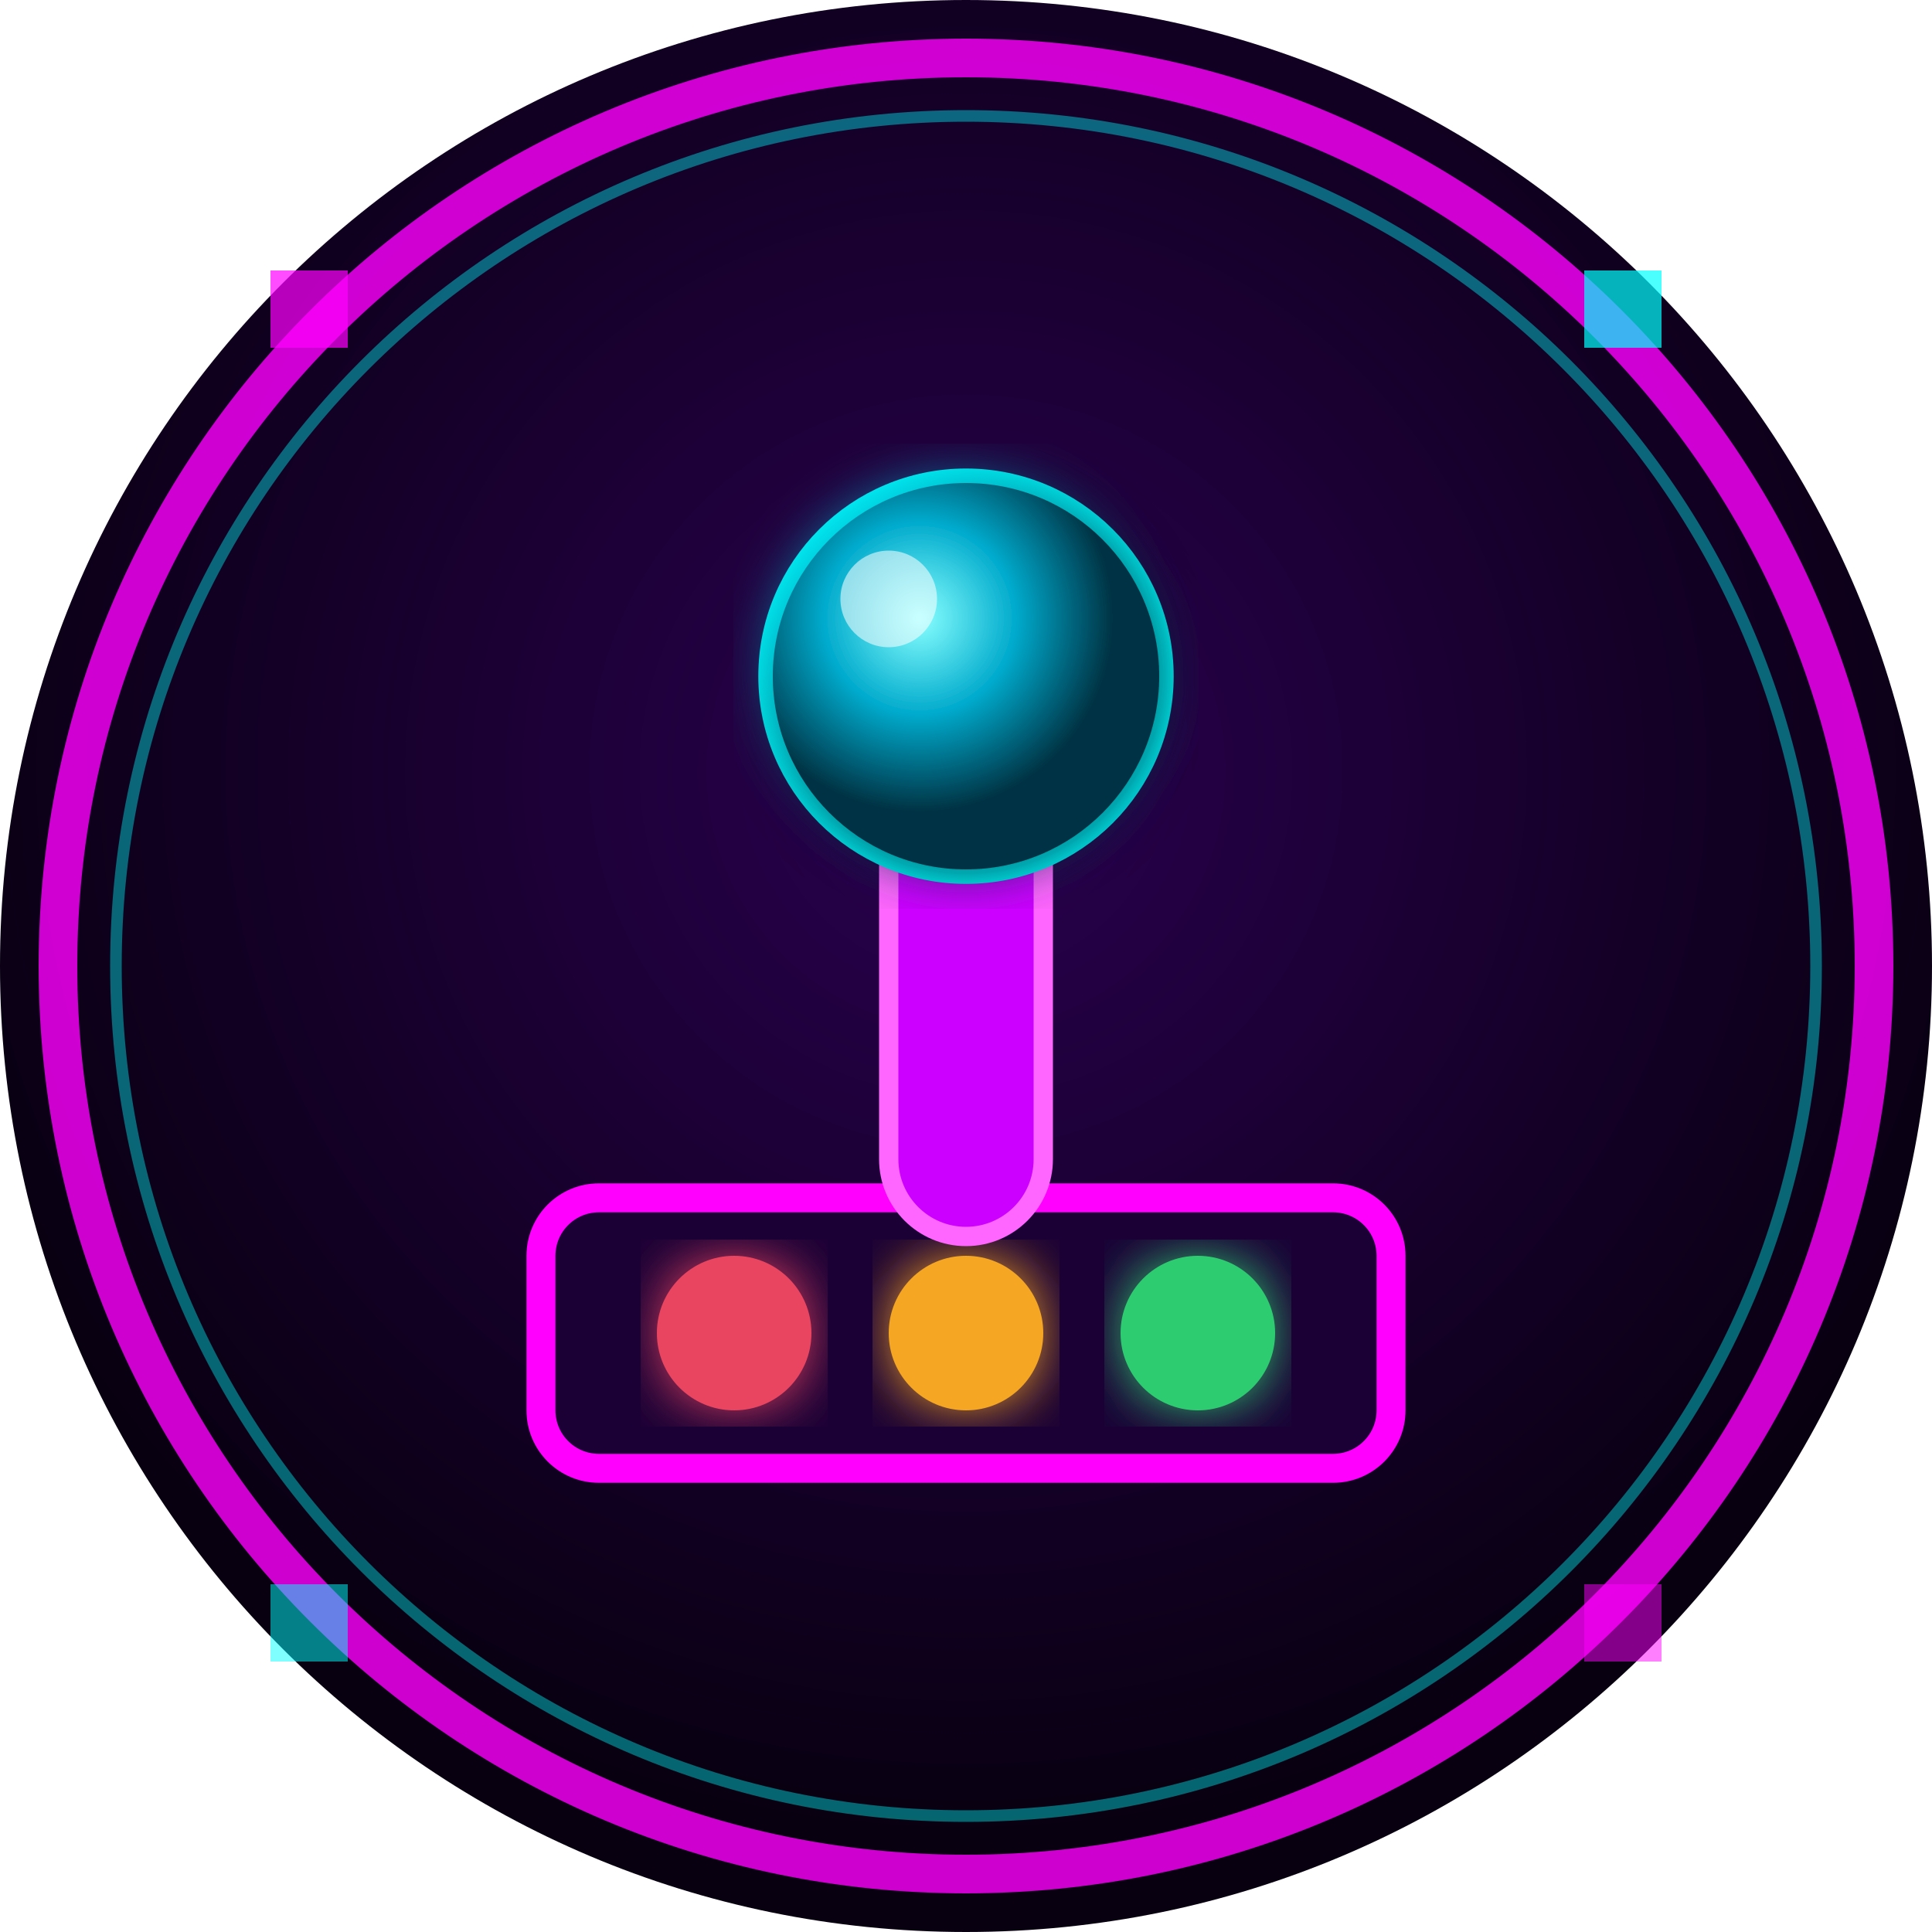
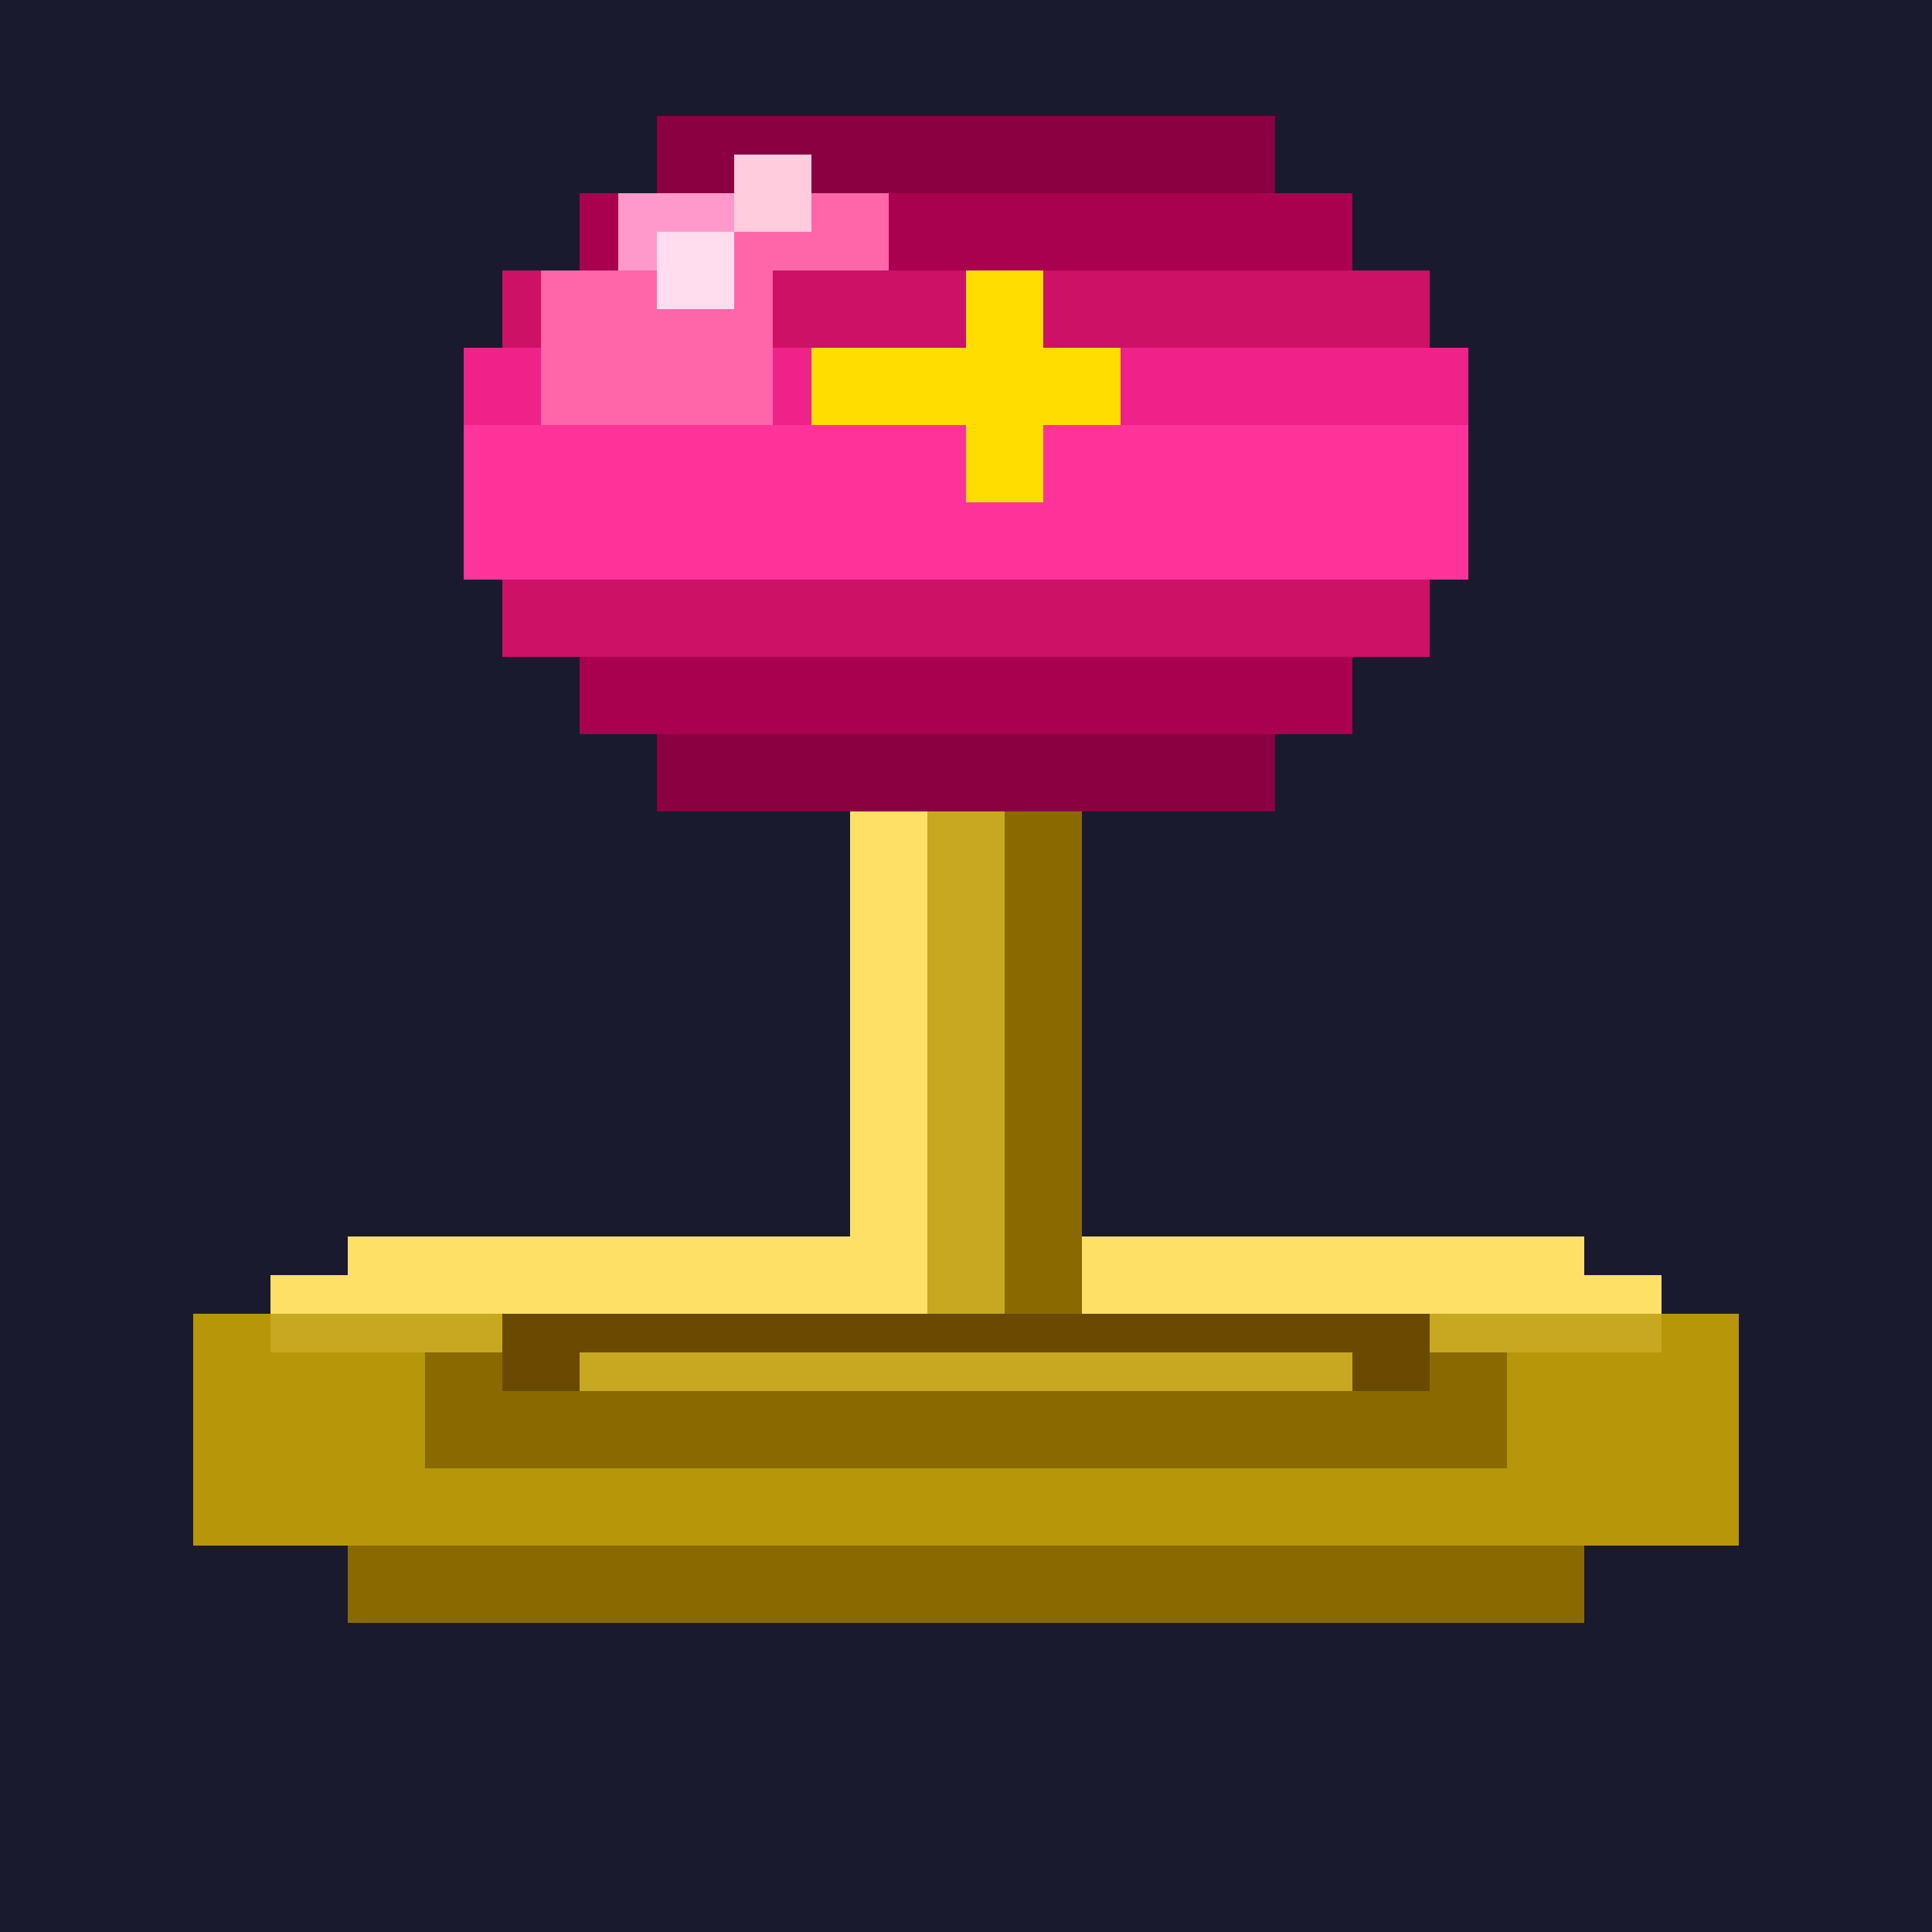
- <svg xmlns="http://www.w3.org/2000/svg" viewBox="0 0 100 100">
-   <defs>
-     <radialGradient id="bg" cx="50%" cy="40%" r="55%">
-       <stop offset="0%" stop-color="#2a0050" />
-       <stop offset="100%" stop-color="#080010" />
-     </radialGradient>
-     <filter id="glow">
-       <feGaussianBlur stdDeviation="1.5" result="blur" />
-       <feMerge>
-         <feMergeNode in="blur" />
-         <feMergeNode in="SourceGraphic" />
-       </feMerge>
-     </filter>
-   </defs>
-   <circle cx="50" cy="50" r="50" fill="url(#bg)" />
-   <circle cx="50" cy="50" r="47" fill="none" stroke="#ff00ff" stroke-width="2" opacity="0.8" />
-   <circle cx="50" cy="50" r="44" fill="none" stroke="#00ffff" stroke-width="0.6" opacity="0.4" />
-   <rect x="28" y="62" width="44" height="14" rx="3" fill="#1a0035" stroke="#ff00ff" stroke-width="1.5" />
-   <circle cx="38" cy="69" r="4" fill="#e94560" filter="url(#glow)" />
-   <circle cx="50" cy="69" r="4" fill="#f5a623" filter="url(#glow)" />
-   <circle cx="62" cy="69" r="4" fill="#2ecc71" filter="url(#glow)" />
-   <rect x="46" y="38" width="8" height="26" rx="4" fill="#cc00ff" stroke="#ff66ff" stroke-width="1" />
-   <circle cx="50" cy="35" r="10" fill="none" stroke="#00ffff" stroke-width="1.5" />
-   <radialGradient id="ball" cx="38%" cy="35%">
-     <stop offset="0%" stop-color="#88ffff" />
-     <stop offset="50%" stop-color="#00aacc" />
-     <stop offset="100%" stop-color="#003344" />
-   </radialGradient>
-   <circle cx="50" cy="35" r="10" fill="url(#ball)" filter="url(#glow)" />
-   <circle cx="46" cy="31" r="2.5" fill="rgba(255,255,255,0.55)" />
-   <rect x="14" y="14" width="4" height="4" fill="#ff00ff" opacity="0.7" />
-   <rect x="82" y="14" width="4" height="4" fill="#00ffff" opacity="0.7" />
-   <rect x="14" y="82" width="4" height="4" fill="#00ffff" opacity="0.5" />
-   <rect x="82" y="82" width="4" height="4" fill="#ff00ff" opacity="0.5" />
+ <svg xmlns="http://www.w3.org/2000/svg" viewBox="0 0 100 100" shape-rendering="crispEdges">
+   <rect width="100" height="100" fill="#1a1a2e" />
+   <rect x="18" y="78" width="64" height="4" fill="#8a6a00" />
+   <rect x="10" y="68" width="80" height="12" fill="#b8960a" />
+   <rect x="14" y="66" width="72" height="4" fill="#c8a820" />
+   <rect x="18" y="80" width="64" height="4" fill="#8a6a00" />
+   <rect x="14" y="66" width="72" height="2" fill="#ffe066" />
+   <rect x="18" y="64" width="64" height="2" fill="#ffe066" />
+   <rect x="22" y="70" width="56" height="6" fill="#8a6a00" />
+   <rect x="26" y="68" width="48" height="4" fill="#6a4a00" />
+   <rect x="30" y="70" width="40" height="2" fill="#c8a820" />
+   <rect x="44" y="40" width="12" height="28" fill="#c8a820" />
+   <rect x="44" y="40" width="4" height="28" fill="#ffe066" />
+   <rect x="52" y="40" width="4" height="28" fill="#8a6a00" />
+   <rect x="34" y="6" width="32" height="4" fill="#8a0040" />
+   <rect x="30" y="10" width="40" height="4" fill="#aa0050" />
+   <rect x="26" y="14" width="48" height="4" fill="#cc1166" />
+   <rect x="24" y="18" width="52" height="4" fill="#ee2288" />
+   <rect x="24" y="22" width="52" height="4" fill="#ff3399" />
+   <rect x="24" y="26" width="52" height="4" fill="#ff3399" />
+   <rect x="26" y="30" width="48" height="4" fill="#cc1166" />
+   <rect x="30" y="34" width="40" height="4" fill="#aa0050" />
+   <rect x="34" y="38" width="32" height="4" fill="#8a0040" />
+   <rect x="32" y="10" width="14" height="4" fill="#ff66aa" />
+   <rect x="28" y="14" width="12" height="8" fill="#ff66aa" />
+   <rect x="32" y="10" width="6" height="4" fill="#ff99cc" />
+   <rect x="34" y="12" width="4" height="4" fill="#ffddee" />
+   <rect x="38" y="8" width="4" height="4" fill="#ffccdd" />
+   <rect x="46" y="18" width="8" height="4" fill="#ffdd00" />
+   <rect x="50" y="14" width="4" height="4" fill="#ffdd00" />
+   <rect x="50" y="22" width="4" height="4" fill="#ffdd00" />
+   <rect x="42" y="18" width="4" height="4" fill="#ffdd00" />
+   <rect x="54" y="18" width="4" height="4" fill="#ffdd00" />
</svg>
